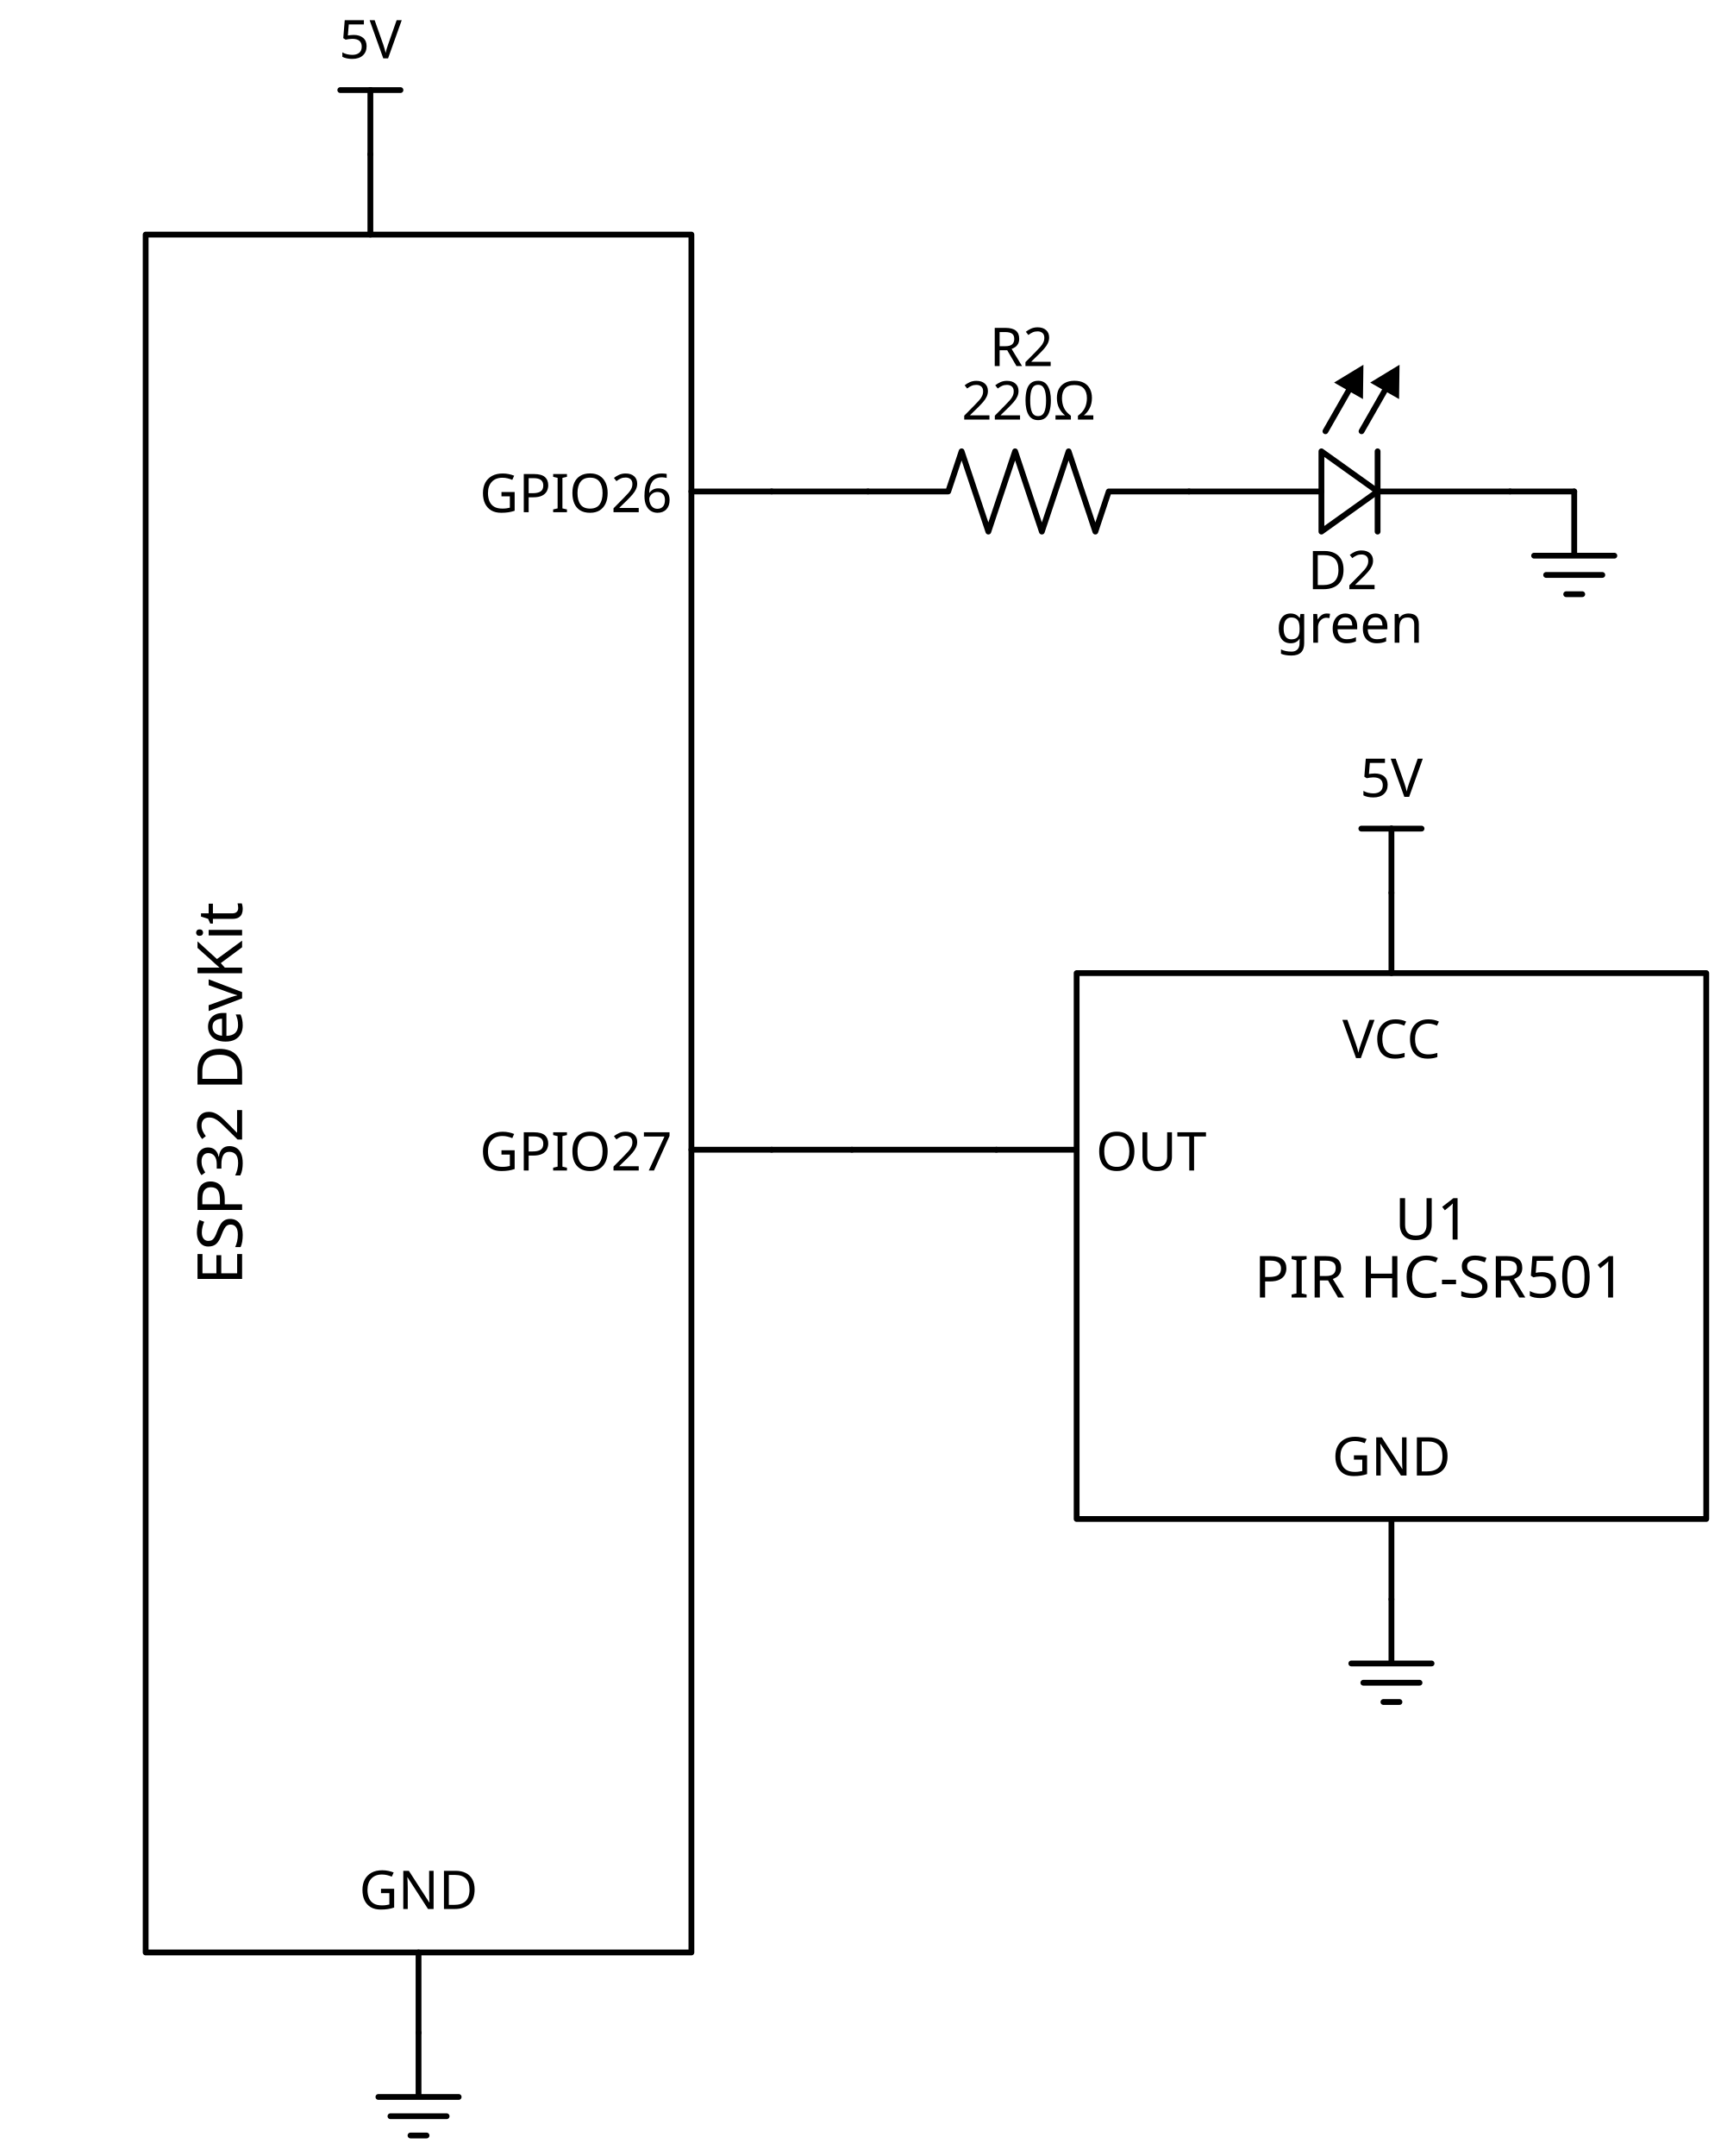
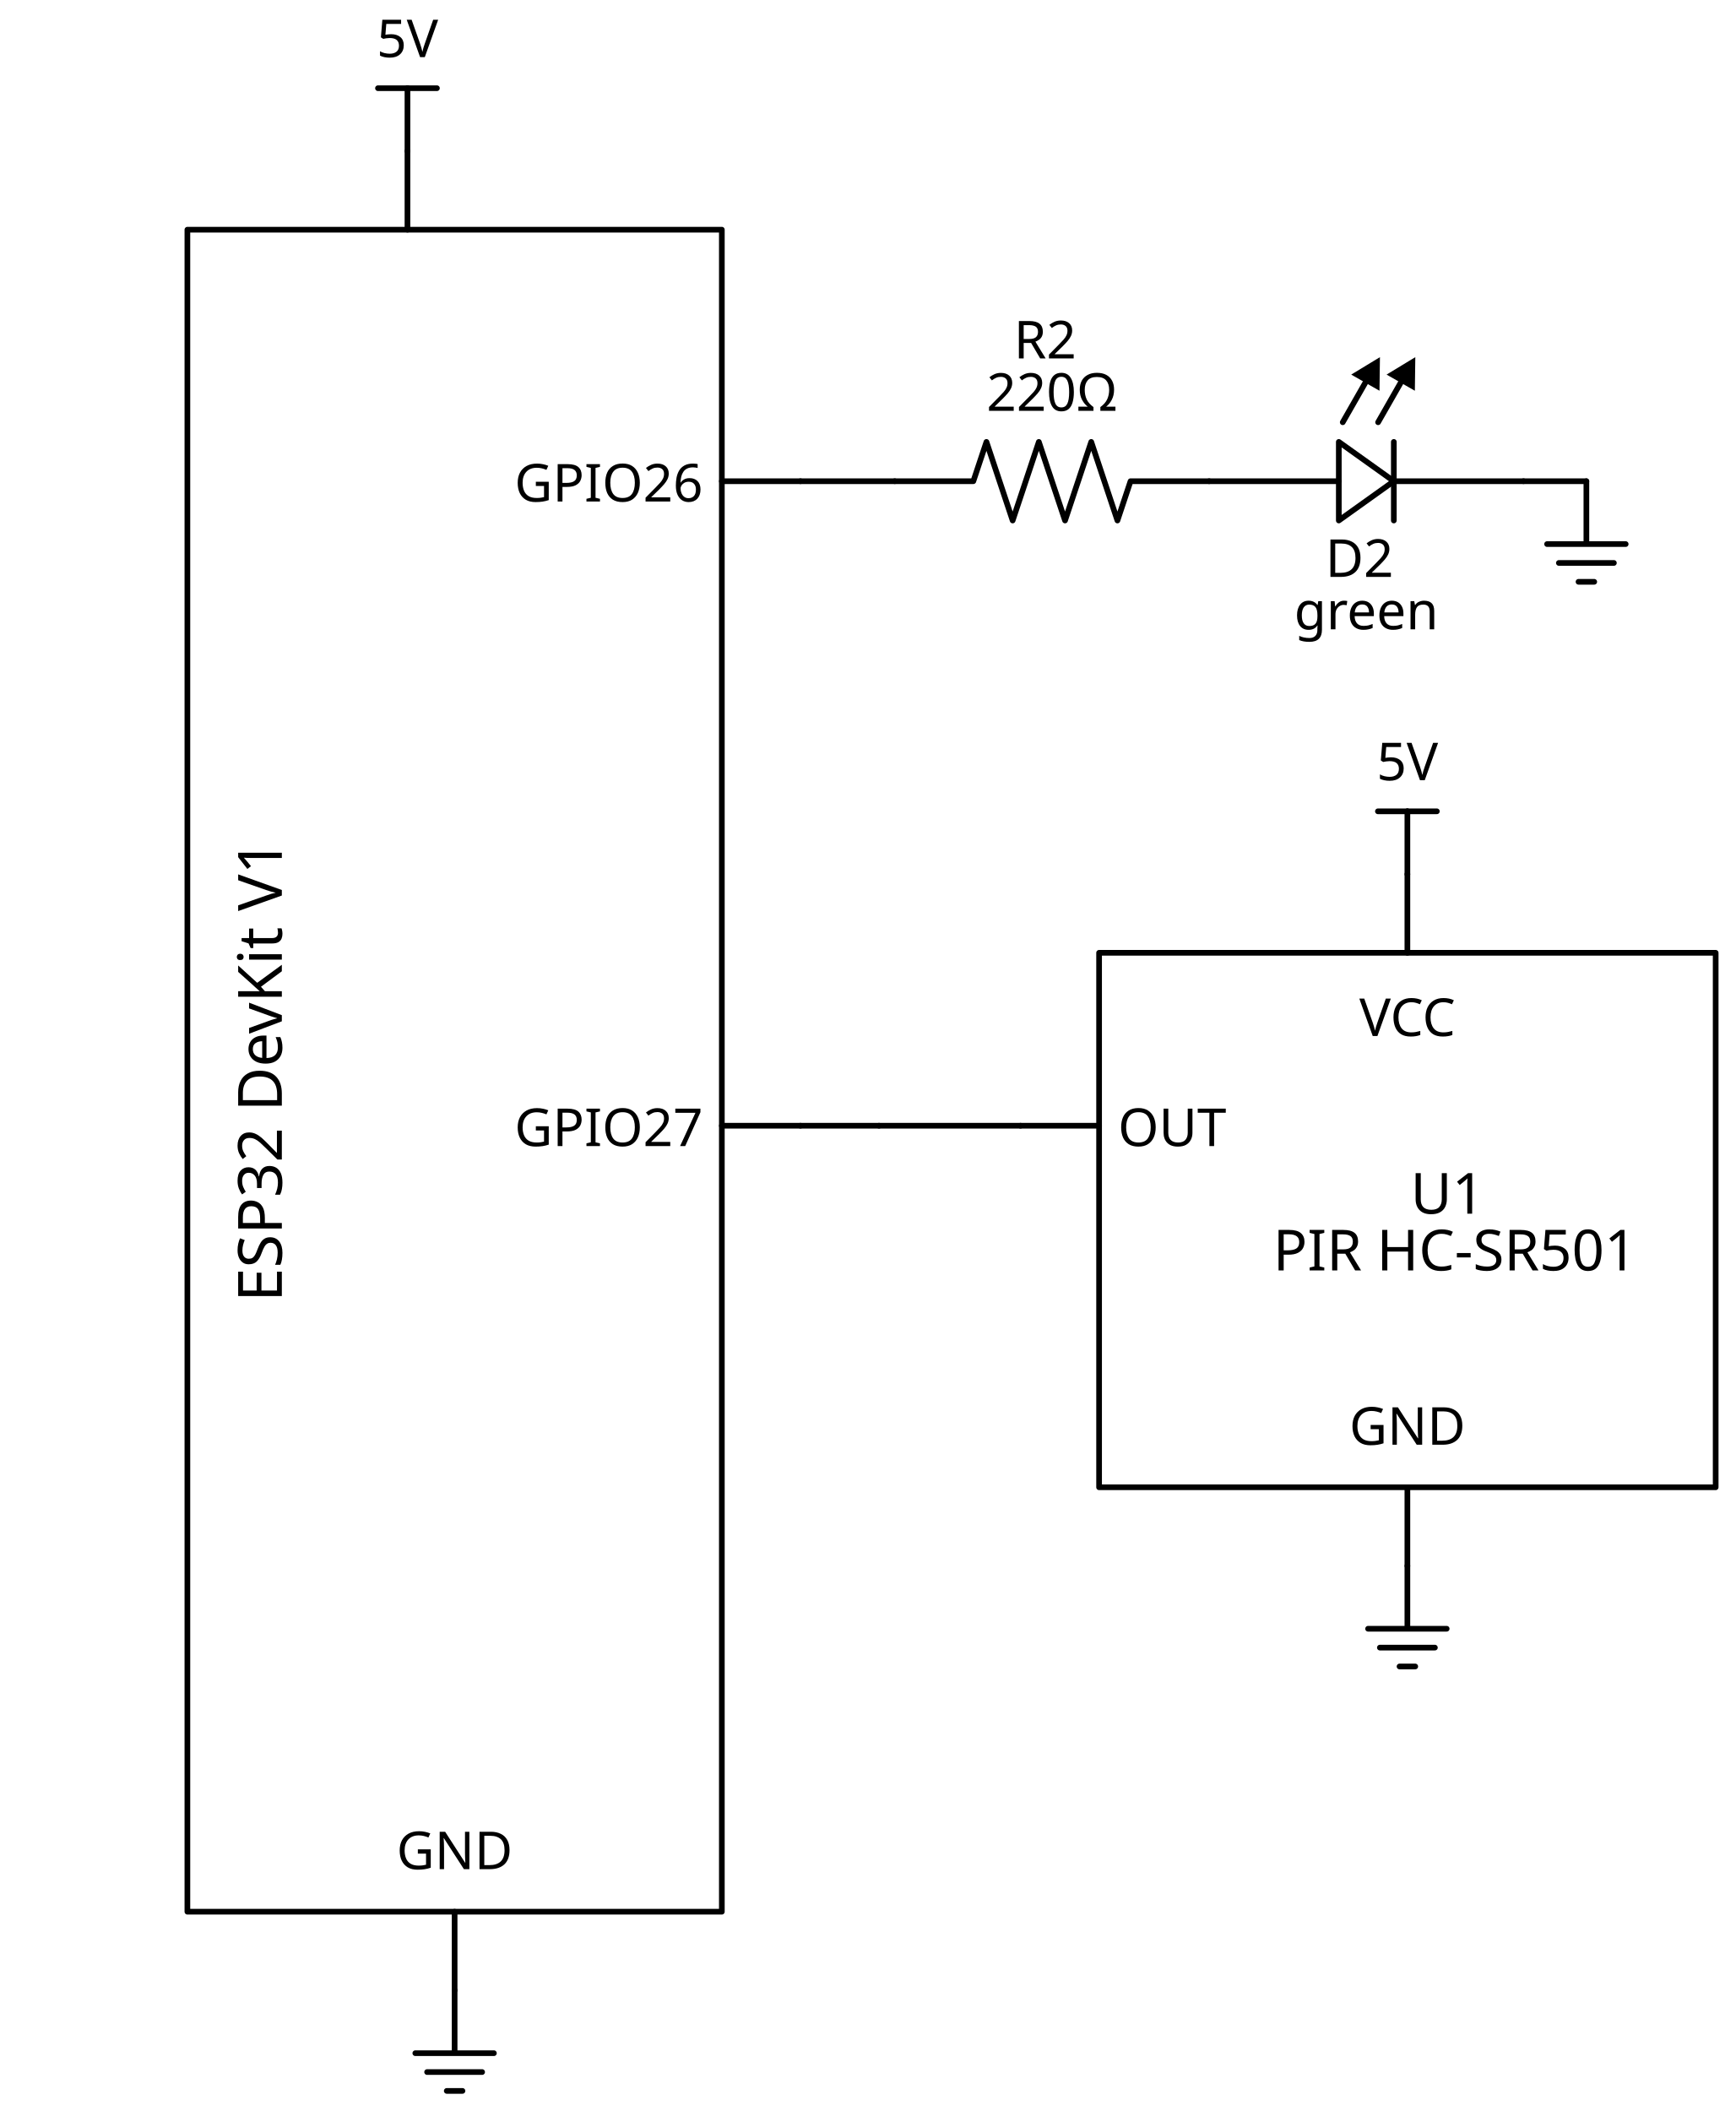
- <svg xmlns="http://www.w3.org/2000/svg" xml:lang="en" height="483.44pt" width="387.278pt" viewBox="-32.668 -74.2 387.278 483.44">
+ <svg xmlns="http://www.w3.org/2000/svg" xml:lang="en" height="483.44pt" width="397.526pt" viewBox="-42.916 -74.2 397.526 483.44">
  <polygon points="263.7,27 276.3,36 263.7,45 " style="stroke:black;fill:none;stroke-width:1.3;stroke-dasharray:-;stroke-linecap:round;stroke-linejoin:round;" />
  <path d="M 140.4,36.0 L 151.2,36 L 162,36" style="stroke:black;fill:none;stroke-width:1.3;stroke-dasharray:-;stroke-linecap:round;stroke-linejoin:round;" />
  <path d="M 162.0,36.0 L 180,36 L 183,27 L 189,45 L 195,27 L 201,45 L 207,27 L 213,45 L 216,36 L 234,36" style="stroke:black;fill:none;stroke-width:1.3;stroke-dasharray:-;stroke-linecap:round;stroke-linejoin:round;" />
  <path d="M 234.0,36.0 L 263.7,36 M 276.3,27 L 276.3,45 M 276.3,36 L 306,36" style="stroke:black;fill:none;stroke-width:1.3;stroke-dasharray:-;stroke-linecap:round;stroke-linejoin:round;" />
  <path d="M 272.7,22.5 L 278.128,13.001" style="stroke:black;fill:none;stroke-width:1.3;stroke-dasharray:-;stroke-linecap:round;stroke-linejoin:round;" />
  <path d="M 280.708 8.486 L 280.628 14.43 L 275.627 11.572 Z" style="stroke:black;fill:black;stroke-linecap:butt;stroke-linejoin:miter;" />
  <path d="M 264.6,22.5 L 270.028,13.001" style="stroke:black;fill:none;stroke-width:1.3;stroke-dasharray:-;stroke-linecap:round;stroke-linejoin:round;" />
  <path d="M 272.608 8.486 L 272.528 14.43 L 267.527 11.572 Z" style="stroke:black;fill:black;stroke-linecap:butt;stroke-linejoin:miter;" />
  <path d="M 306.0,36.0 L 313.2,36 L 320.4,36" style="stroke:black;fill:none;stroke-width:1.3;stroke-dasharray:-;stroke-linecap:round;stroke-linejoin:round;" />
  <path d="M 320.4,36.0 L 320.4,50.4 L 311.4,50.4 L 329.4,50.4 M 314.1,54.72 L 326.7,54.72 M 318.6,59.04 L 322.2,59.04" style="stroke:black;fill:none;stroke-width:1.3;stroke-dasharray:-;stroke-linecap:round;stroke-linejoin:round;" />
  <path d="M 208.8,144 L 350.01,144 L 350.01,266.4 L 208.8,266.4 L 208.8,144" style="stroke:black;fill:none;stroke-width:1.3;stroke-dasharray:-;stroke-linecap:round;stroke-linejoin:round;" />
  <path d="M 208.8,183.6 L 190.8,183.6" style="stroke:black;fill:none;stroke-width:1.3;stroke-dasharray:-;stroke-linecap:round;stroke-linejoin:round;" />
  <path d="M 279.405,144 L 279.405,126" style="stroke:black;fill:none;stroke-width:1.3;stroke-dasharray:-;stroke-linecap:round;stroke-linejoin:round;" />
  <path d="M 279.405,266.4 L 279.405,284.4" style="stroke:black;fill:none;stroke-width:1.3;stroke-dasharray:-;stroke-linecap:round;stroke-linejoin:round;" />
  <path d="M 140.4,183.6 L 149.4,183.6 L 158.4,183.6" style="stroke:black;fill:none;stroke-width:1.3;stroke-dasharray:-;stroke-linecap:round;stroke-linejoin:round;" />
  <path d="M 158.4,183.6 L 174.6,183.6 L 190.8,183.6" style="stroke:black;fill:none;stroke-width:1.3;stroke-dasharray:-;stroke-linecap:round;stroke-linejoin:round;" />
  <path d="M 279.405,126 L 279.405,111.6" style="stroke:black;fill:none;stroke-width:1.3;stroke-dasharray:-;stroke-linecap:round;stroke-linejoin:round;" />
  <path d="M 279.405,111.6 L 272.655,111.6" style="stroke:black;fill:none;stroke-width:1.3;stroke-dasharray:-;stroke-linecap:round;stroke-linejoin:round;" />
  <path d="M 279.405,111.6 L 286.155,111.6" style="stroke:black;fill:none;stroke-width:1.3;stroke-dasharray:-;stroke-linecap:round;stroke-linejoin:round;" />
  <path d="M 279.405,284.4 L 279.405,298.8 L 270.405,298.8 L 288.405,298.8 M 273.105,303.12 L 285.705,303.12 M 277.605,307.44 L 281.205,307.44" style="stroke:black;fill:none;stroke-width:1.3;stroke-dasharray:-;stroke-linecap:round;stroke-linejoin:round;" />
  <path d="M 0.0,-21.6 L 122.4,-21.6 L 122.4,363.6 L 0,363.6 L 0,-21.6" style="stroke:black;fill:none;stroke-width:1.3;stroke-dasharray:-;stroke-linecap:round;stroke-linejoin:round;" />
  <path d="M 122.4,36.0 L 140.4,36" style="stroke:black;fill:none;stroke-width:1.3;stroke-dasharray:-;stroke-linecap:round;stroke-linejoin:round;" />
  <path d="M 122.4,183.6 L 140.4,183.6" style="stroke:black;fill:none;stroke-width:1.3;stroke-dasharray:-;stroke-linecap:round;stroke-linejoin:round;" />
  <path d="M 50.4,-21.6 L 50.4,-39.6" style="stroke:black;fill:none;stroke-width:1.3;stroke-dasharray:-;stroke-linecap:round;stroke-linejoin:round;" />
  <path d="M 61.2,363.6 L 61.2,381.6" style="stroke:black;fill:none;stroke-width:1.3;stroke-dasharray:-;stroke-linecap:round;stroke-linejoin:round;" />
  <path d="M 50.4,-39.6 L 50.4,-54" style="stroke:black;fill:none;stroke-width:1.3;stroke-dasharray:-;stroke-linecap:round;stroke-linejoin:round;" />
  <path d="M 50.4,-54.0 L 43.65,-54" style="stroke:black;fill:none;stroke-width:1.3;stroke-dasharray:-;stroke-linecap:round;stroke-linejoin:round;" />
  <path d="M 50.4,-54.0 L 57.15,-54" style="stroke:black;fill:none;stroke-width:1.3;stroke-dasharray:-;stroke-linecap:round;stroke-linejoin:round;" />
  <path d="M 61.2,381.6 L 61.2,396 L 52.2,396 L 70.2,396 M 54.9,400.32 L 67.5,400.32 M 59.4,404.64 L 63,404.64" style="stroke:black;fill:none;stroke-width:1.3;stroke-dasharray:-;stroke-linecap:round;stroke-linejoin:round;" />
  <text x="198.0" y="-0.6" dominant-baseline="ideographic" fill="black" font-size="12" font-family="sans" text-anchor="middle">
    <tspan x="198.0" dy="12">R2</tspan>
    <tspan x="198.0" dy="12">220Ω</tspan>
  </text>
  <text x="270.0" y="36.6" dominant-baseline="hanging" fill="black" font-size="12" font-family="sans" text-anchor="middle">
    <tspan x="270.0" dy="12">D2</tspan>
    <tspan x="270.0" dy="12">green</tspan>
  </text>
  <text x="213.12" y="171.6" dominant-baseline="central" fill="black" font-size="12" font-family="sans" text-anchor="start">
    <tspan x="213.12" dy="12">OUT</tspan>
  </text>
  <text x="279.405" y="146.4" dominant-baseline="central" fill="black" font-size="12" font-family="sans" text-anchor="middle">
    <tspan x="279.405" dy="12">VCC</tspan>
  </text>
  <text x="279.405" y="240.0" dominant-baseline="central" fill="black" font-size="12" font-family="sans" text-anchor="middle">
    <tspan x="279.405" dy="12">GND</tspan>
  </text>
  <text x="290.286" y="185.7" dominant-baseline="central" fill="black" font-size="13" font-family="sans" text-anchor="middle">
    <tspan x="290.286" dy="13">U1</tspan>
    <tspan x="290.286" dy="13">PIR HC-SR501</tspan>
  </text>
  <text x="279.405" y="96" dominant-baseline="ideographic" fill="black" font-size="12" font-family="sans" text-anchor="middle">
    <tspan x="279.405" dy="12">5V</tspan>
  </text>
  <text x="118.08" y="24.0" dominant-baseline="central" fill="black" font-size="12" font-family="sans" text-anchor="end">
    <tspan x="118.08" dy="12">GPIO26</tspan>
  </text>
  <text x="118.08" y="171.6" dominant-baseline="central" fill="black" font-size="12" font-family="sans" text-anchor="end">
    <tspan x="118.08" dy="12">GPIO27</tspan>
  </text>
  <text x="61.2" y="337.2" dominant-baseline="central" fill="black" font-size="12" font-family="sans" text-anchor="middle">
    <tspan x="61.2" dy="12">GND</tspan>
  </text>
  <text x="16.2" y="157.0" dominant-baseline="central" fill="black" font-size="14" font-family="sans" text-anchor="middle" transform="rotate(-90 16.2 171.0)">
-     <tspan x="16.2" dy="14">ESP32 DevKit</tspan>
+     <tspan x="16.2" dy="14">ESP32 DevKit V1</tspan>
  </text>
  <text x="50.4" y="-69.6" dominant-baseline="ideographic" fill="black" font-size="12" font-family="sans" text-anchor="middle">
    <tspan x="50.4" dy="12">5V</tspan>
  </text>
</svg>
